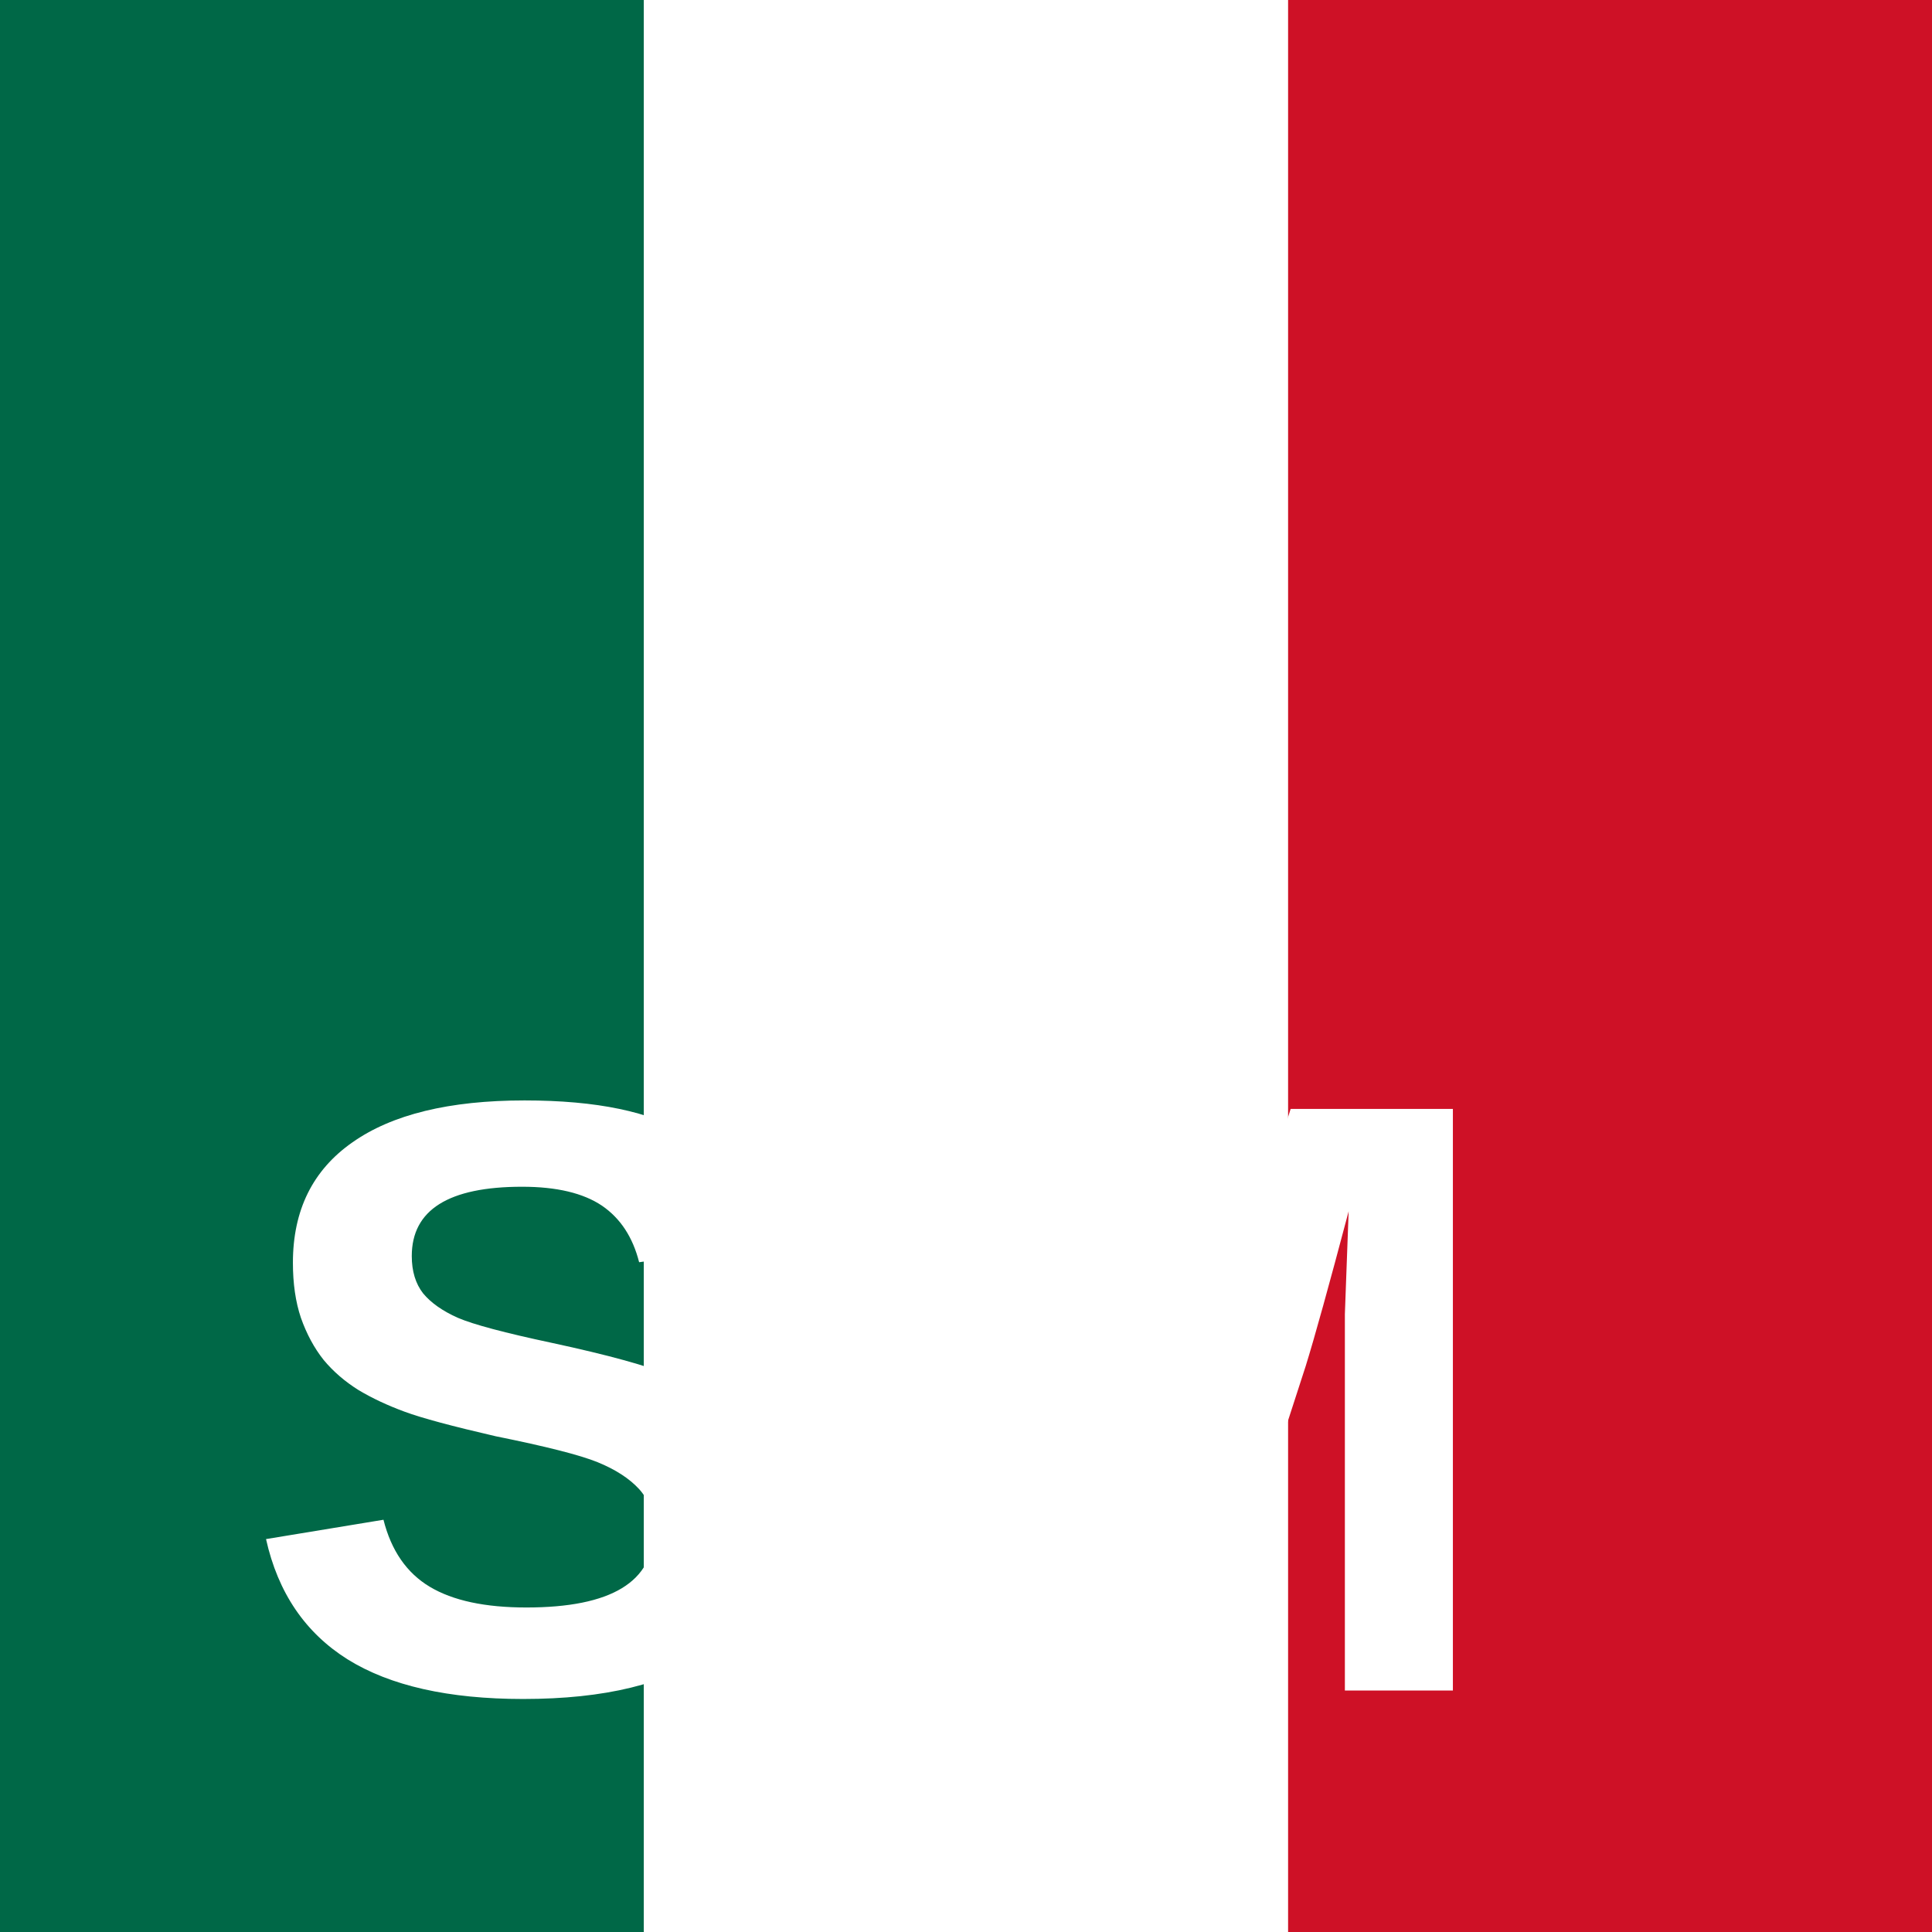
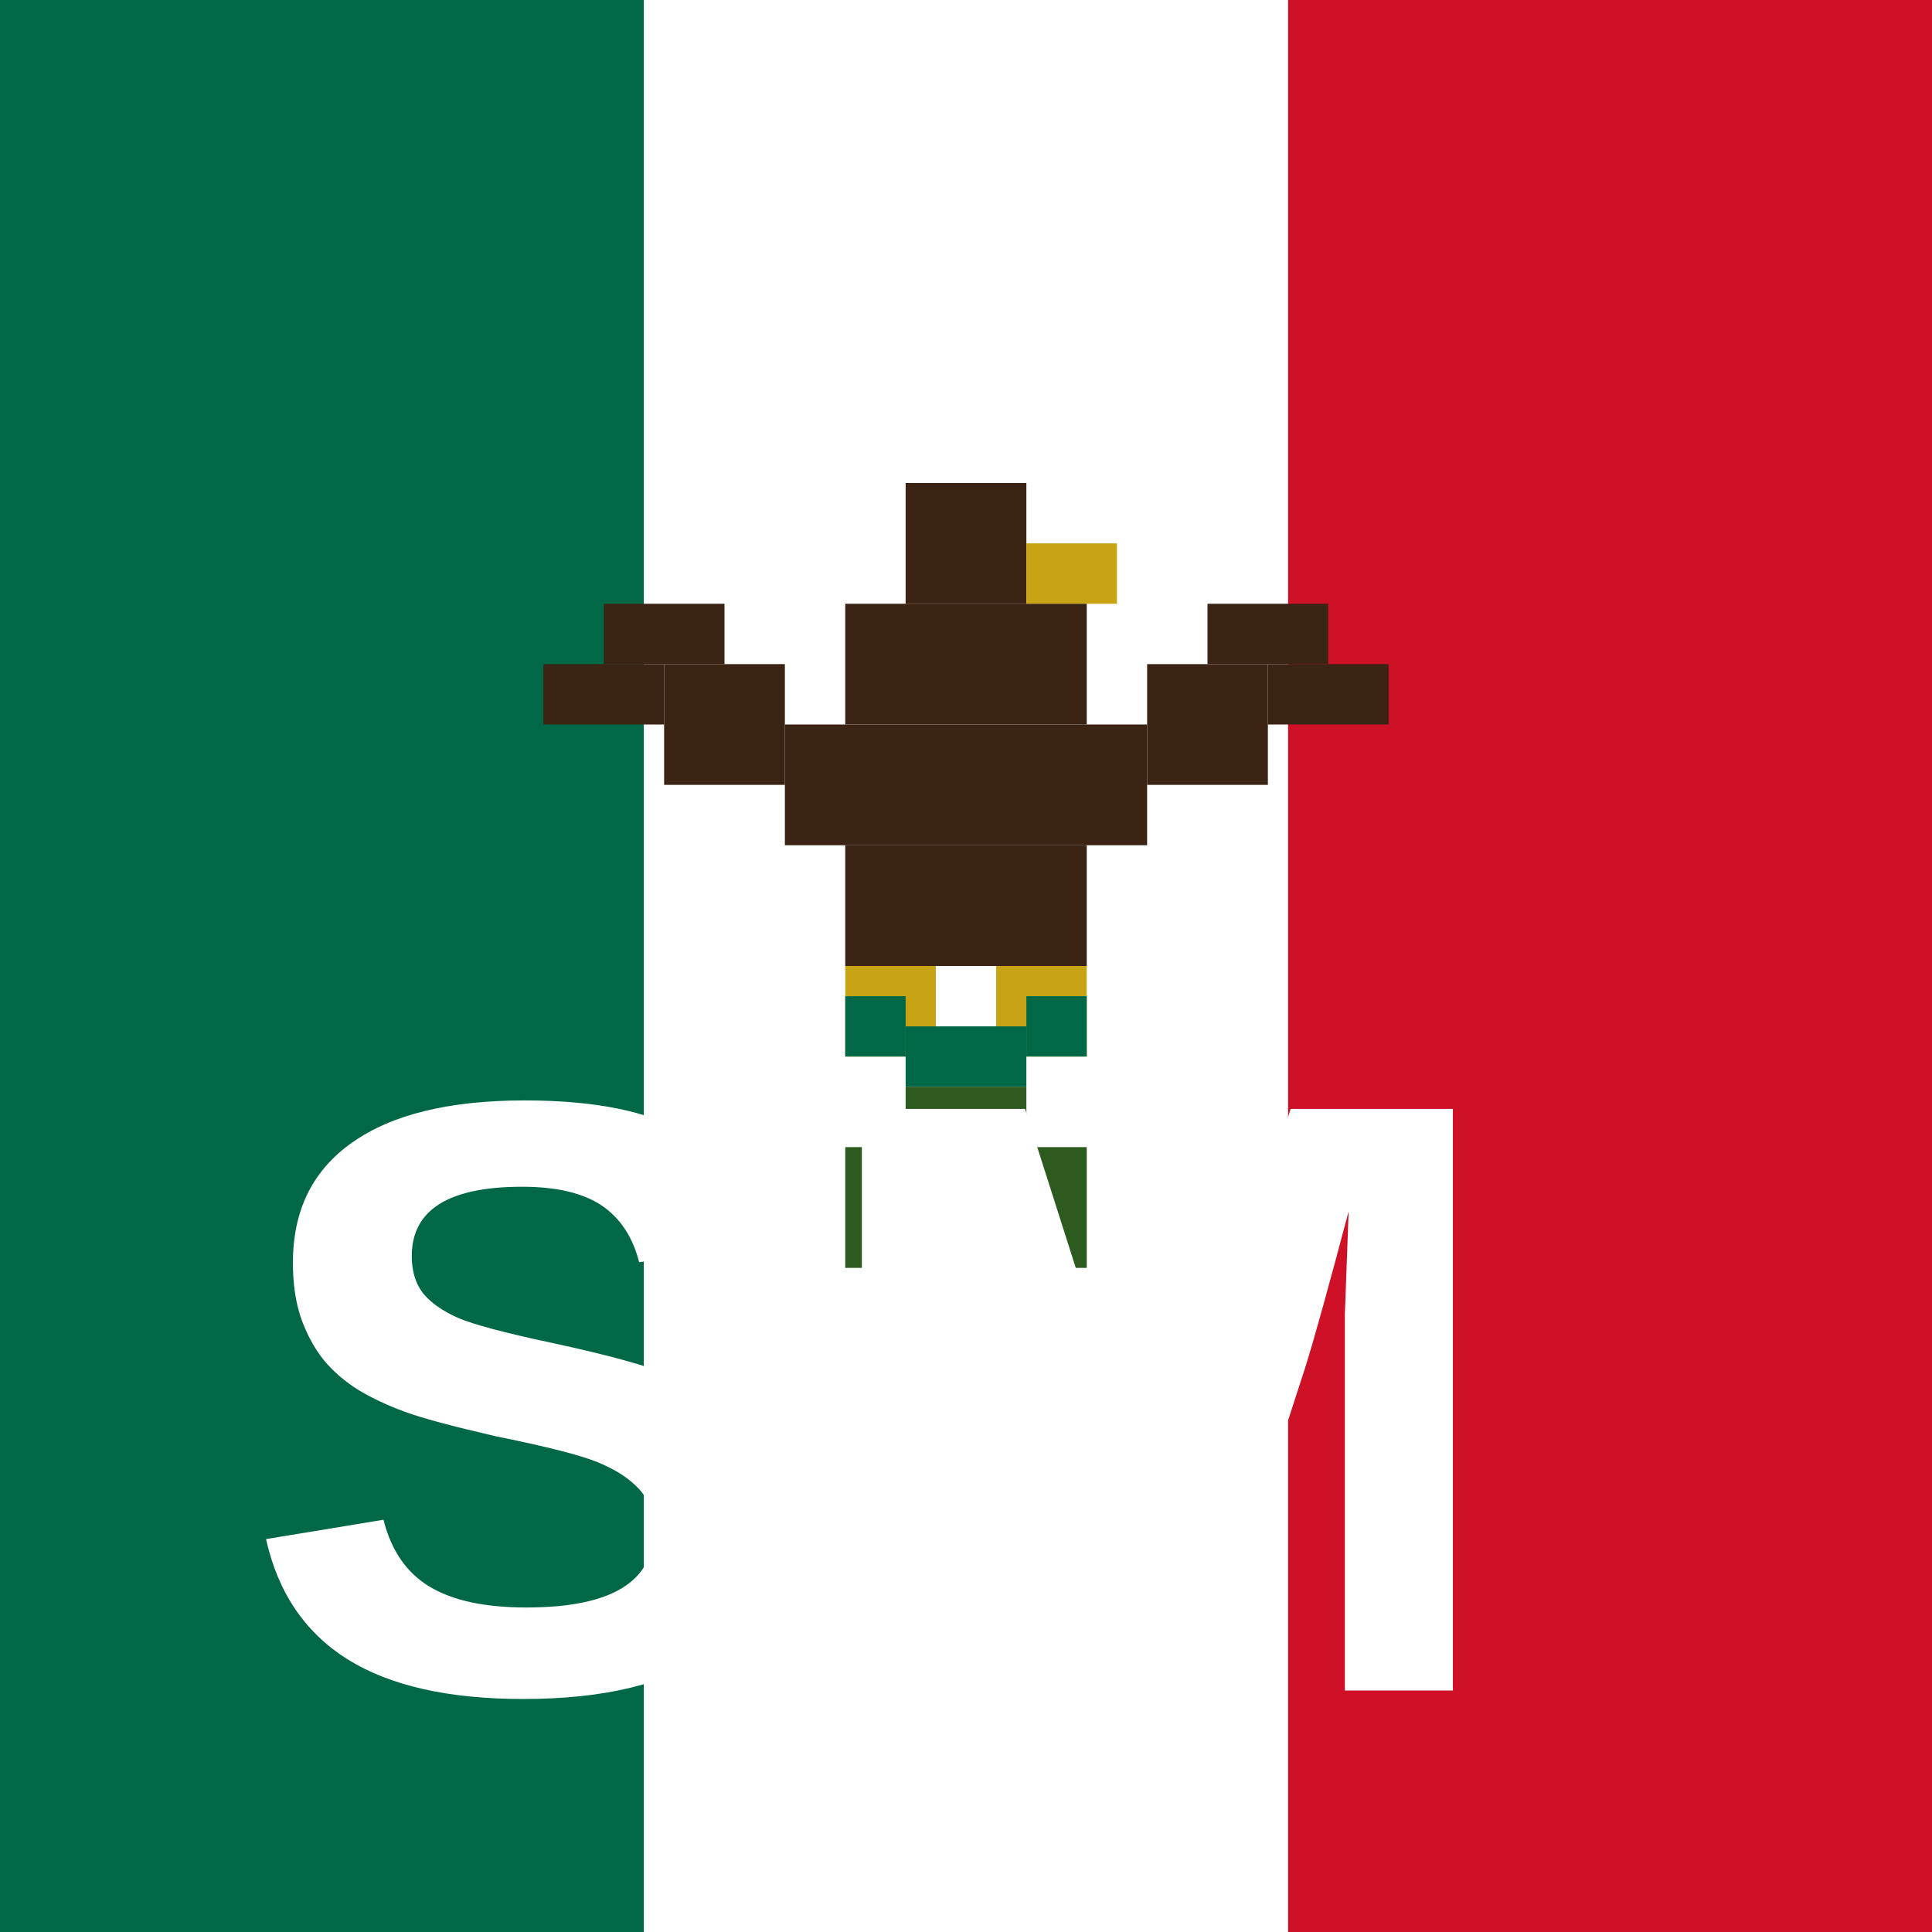
<svg xmlns="http://www.w3.org/2000/svg" viewBox="0 0 64 64">
  <rect x="0" y="0" width="21.33" height="64" fill="#006847" />
  <rect x="21.33" y="0" width="21.34" height="64" fill="#ffffff" />
  <rect x="42.67" y="0" width="21.33" height="64" fill="#CE1126" />
+   <g>
+     <rect x="30" y="16" width="4" height="4" fill="#3c2415" />
+     <rect x="34" y="18" width="3" height="2" fill="#c8a415" />
+     <rect x="28" y="20" width="8" height="4" fill="#3c2415" />
+     <rect x="26" y="24" width="12" height="4" fill="#3c2415" />
+     <rect x="28" y="28" width="8" height="4" fill="#3c2415" />
+     <rect x="20" y="20" width="4" height="2" fill="#3c2415" />
+     <rect x="18" y="22" width="4" height="2" fill="#3c2415" />
+     <rect x="22" y="22" width="4" height="4" fill="#3c2415" />
+     <rect x="40" y="20" width="4" height="2" fill="#3c2415" />
+     <rect x="42" y="22" width="4" height="2" fill="#3c2415" />
+     <rect x="38" y="22" width="4" height="4" fill="#3c2415" />
+     <rect x="28" y="32" width="3" height="3" fill="#c8a415" />
+     <rect x="33" y="32" width="3" height="3" fill="#c8a415" />
+     <rect x="30" y="34" width="4" height="2" fill="#006847" />
+     <rect x="34" y="33" width="2" height="2" fill="#006847" />
+     <rect x="28" y="33" width="2" height="2" fill="#006847" />
+     <rect x="30" y="36" width="4" height="4" fill="#2d5a1e" />
+     <rect x="28" y="38" width="2" height="4" fill="#2d5a1e" />
+     <rect x="34" y="38" width="2" height="4" fill="#2d5a1e" />
+   </g>
  <text x="50" y="56" font-family="Arial Black, Arial, sans-serif" font-size="28" font-weight="900" fill="#ffffff" text-anchor="end" style="text-shadow: 1px 1px 2px rgba(0,0,0,0.5);">SM</text>
</svg>
